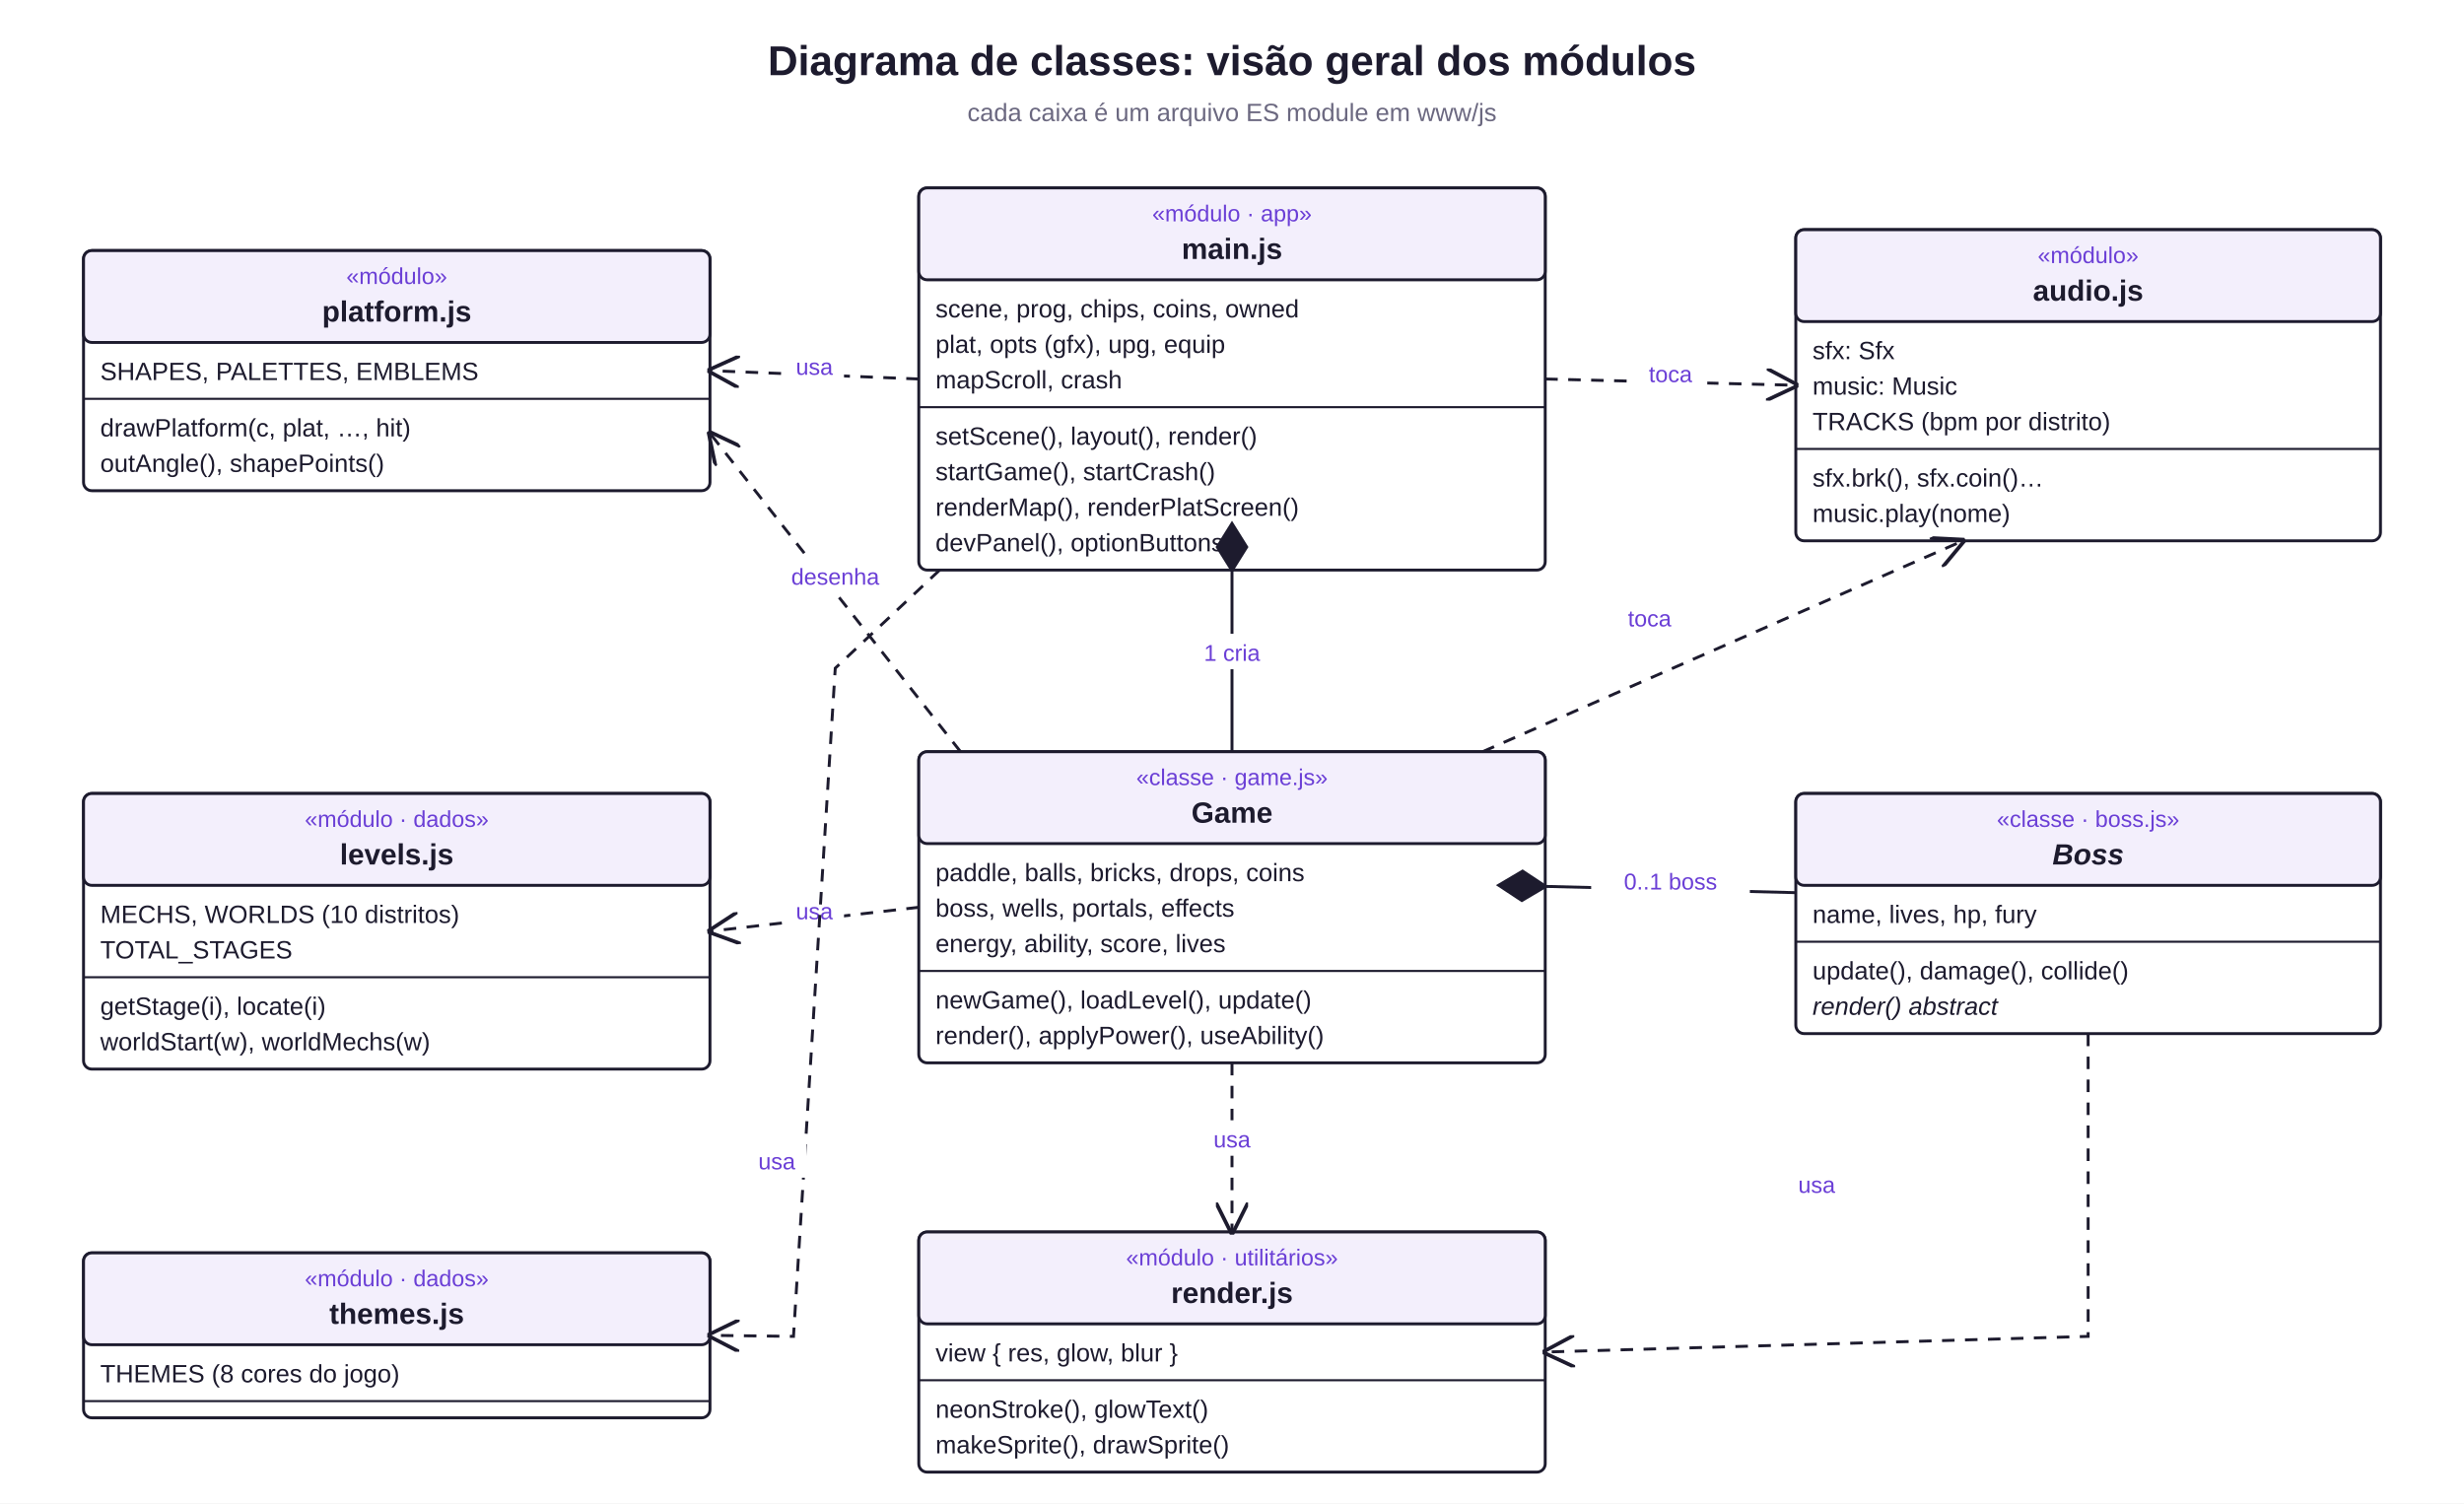
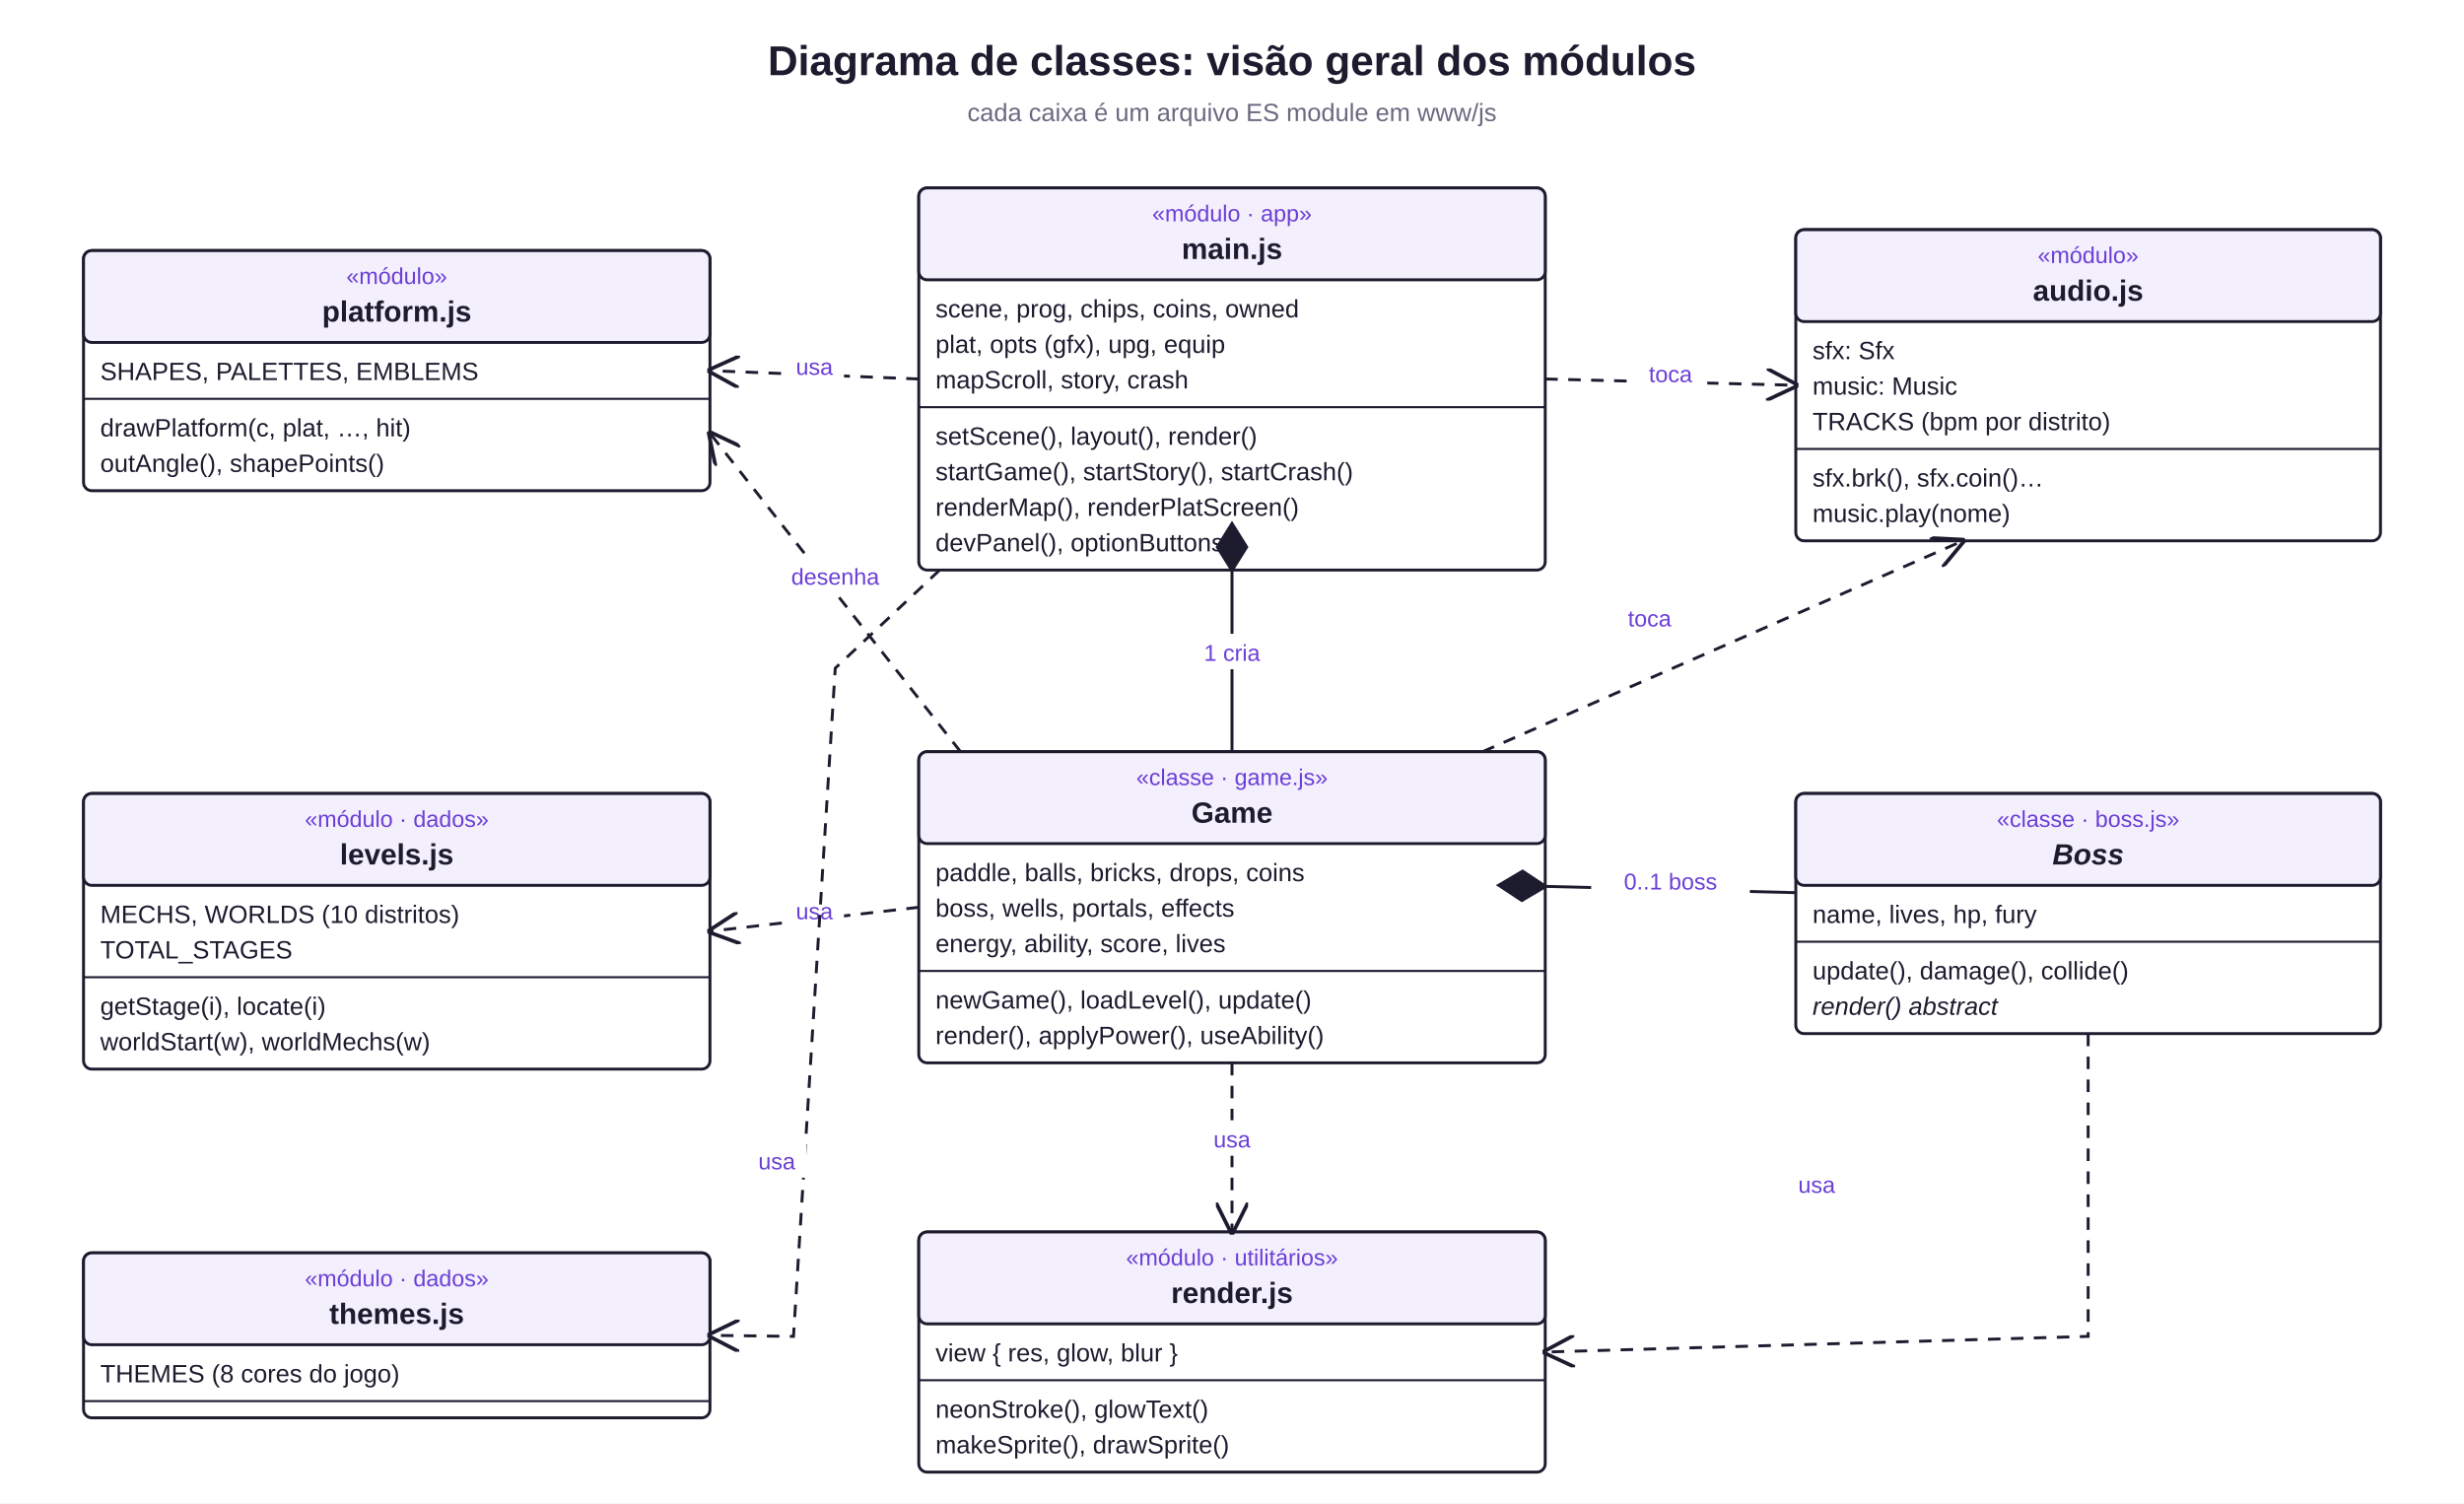
<svg xmlns="http://www.w3.org/2000/svg" width="1180" height="720" viewBox="0 0 1180 720">
  <defs>
    <marker id="tri" viewBox="0 0 12 12" refX="11" refY="6" markerWidth="14" markerHeight="14" orient="auto-start-reverse">
      <path d="M0,0 L12,6 L0,12 Z" fill="#fff" stroke="#1d1b2e" stroke-width="1.2" />
    </marker>
    <marker id="open" viewBox="0 0 12 12" refX="11" refY="6" markerWidth="11" markerHeight="11" orient="auto-start-reverse">
      <path d="M0,0 L12,6 L0,12" fill="none" stroke="#1d1b2e" stroke-width="1.4" />
    </marker>
    <marker id="dia" viewBox="0 0 16 10" refX="1" refY="5" markerWidth="18" markerHeight="12" orient="auto-start-reverse">
      <path d="M0,5 L8,0 L16,5 L8,10 Z" fill="#1d1b2e" />
    </marker>
  </defs>
  <rect width="100%" height="100%" fill="#ffffff" />
  <text x="590" y="36" font-family="Segoe UI, Arial, sans-serif" font-size="20" font-weight="700" fill="#1d1b2e" text-anchor="middle">Diagrama de classes: visão geral dos módulos</text>
  <text x="590" y="58" font-family="Segoe UI, Arial, sans-serif" font-size="12" font-weight="400" fill="#6b6880" text-anchor="middle">cada caixa é um arquivo ES module em www/js</text>
  <rect x="440" y="90" width="300" height="183" rx="4" fill="#fff" stroke="#1d1b2e" stroke-width="1.4" />
  <rect x="440" y="90" width="300" height="44" rx="4" fill="#f3effc" stroke="#1d1b2e" stroke-width="1.4" />
  <text x="590" y="106" font-family="Segoe UI, Arial, sans-serif" font-size="11" font-weight="400" fill="#6b3fd6" text-anchor="middle">«módulo · app»</text>
  <text x="590" y="124" font-family="Segoe UI, Arial, sans-serif" font-size="14" font-weight="700" fill="#1d1b2e" text-anchor="middle">main.js</text>
  <line x1="440" y1="195" x2="740" y2="195" stroke="#1d1b2e" stroke-width="1" />
  <text x="448" y="152" font-family="Segoe UI, Arial, sans-serif" font-size="12" font-weight="400" fill="#1d1b2e" text-anchor="start">scene, prog, chips, coins, owned</text>
  <text x="448" y="169" font-family="Segoe UI, Arial, sans-serif" font-size="12" font-weight="400" fill="#1d1b2e" text-anchor="start">plat, opts (gfx), upg, equip</text>
-   <text x="448" y="186" font-family="Segoe UI, Arial, sans-serif" font-size="12" font-weight="400" fill="#1d1b2e" text-anchor="start">mapScroll, crash</text>
+   <text x="448" y="186" font-family="Segoe UI, Arial, sans-serif" font-size="12" font-weight="400" fill="#1d1b2e" text-anchor="start">mapScroll, story, crash</text>
  <text x="448" y="213" font-family="Segoe UI, Arial, sans-serif" font-size="12" font-weight="400" fill="#1d1b2e" text-anchor="start">setScene(), layout(), render()</text>
-   <text x="448" y="230" font-family="Segoe UI, Arial, sans-serif" font-size="12" font-weight="400" fill="#1d1b2e" text-anchor="start">startGame(), startCrash()</text>
+   <text x="448" y="230" font-family="Segoe UI, Arial, sans-serif" font-size="12" font-weight="400" fill="#1d1b2e" text-anchor="start">startGame(), startStory(), startCrash()</text>
  <text x="448" y="247" font-family="Segoe UI, Arial, sans-serif" font-size="12" font-weight="400" fill="#1d1b2e" text-anchor="start">renderMap(), renderPlatScreen()</text>
  <text x="448" y="264" font-family="Segoe UI, Arial, sans-serif" font-size="12" font-weight="400" fill="#1d1b2e" text-anchor="start">devPanel(), optionButtons()</text>
  <rect x="440" y="360" width="300" height="149" rx="4" fill="#fff" stroke="#1d1b2e" stroke-width="1.4" />
  <rect x="440" y="360" width="300" height="44" rx="4" fill="#f3effc" stroke="#1d1b2e" stroke-width="1.4" />
  <text x="590" y="376" font-family="Segoe UI, Arial, sans-serif" font-size="11" font-weight="400" fill="#6b3fd6" text-anchor="middle">«classe · game.js»</text>
  <text x="590" y="394" font-family="Segoe UI, Arial, sans-serif" font-size="14" font-weight="700" fill="#1d1b2e" text-anchor="middle">Game</text>
  <line x1="440" y1="465" x2="740" y2="465" stroke="#1d1b2e" stroke-width="1" />
  <text x="448" y="422" font-family="Segoe UI, Arial, sans-serif" font-size="12" font-weight="400" fill="#1d1b2e" text-anchor="start">paddle, balls, bricks, drops, coins</text>
  <text x="448" y="439" font-family="Segoe UI, Arial, sans-serif" font-size="12" font-weight="400" fill="#1d1b2e" text-anchor="start">boss, wells, portals, effects</text>
  <text x="448" y="456" font-family="Segoe UI, Arial, sans-serif" font-size="12" font-weight="400" fill="#1d1b2e" text-anchor="start">energy, ability, score, lives</text>
  <text x="448" y="483" font-family="Segoe UI, Arial, sans-serif" font-size="12" font-weight="400" fill="#1d1b2e" text-anchor="start">newGame(), loadLevel(), update()</text>
  <text x="448" y="500" font-family="Segoe UI, Arial, sans-serif" font-size="12" font-weight="400" fill="#1d1b2e" text-anchor="start">render(), applyPower(), useAbility()</text>
  <rect x="860" y="380" width="280" height="115" rx="4" fill="#fff" stroke="#1d1b2e" stroke-width="1.4" />
  <rect x="860" y="380" width="280" height="44" rx="4" fill="#f3effc" stroke="#1d1b2e" stroke-width="1.4" />
  <text x="1000" y="396" font-family="Segoe UI, Arial, sans-serif" font-size="11" font-weight="400" fill="#6b3fd6" text-anchor="middle">«classe · boss.js»</text>
  <text x="1000" y="414" font-family="Segoe UI, Arial, sans-serif" font-size="14" font-weight="700" fill="#1d1b2e" text-anchor="middle" font-style="italic">Boss</text>
  <line x1="860" y1="451" x2="1140" y2="451" stroke="#1d1b2e" stroke-width="1" />
  <text x="868" y="442" font-family="Segoe UI, Arial, sans-serif" font-size="12" font-weight="400" fill="#1d1b2e" text-anchor="start">name, lives, hp, fury</text>
  <text x="868" y="469" font-family="Segoe UI, Arial, sans-serif" font-size="12" font-weight="400" fill="#1d1b2e" text-anchor="start">update(), damage(), collide()</text>
  <text x="868" y="486" font-family="Segoe UI, Arial, sans-serif" font-size="12" font-weight="400" fill="#1d1b2e" text-anchor="start" font-style="italic">render()  abstract</text>
  <rect x="40" y="380" width="300" height="132" rx="4" fill="#fff" stroke="#1d1b2e" stroke-width="1.4" />
  <rect x="40" y="380" width="300" height="44" rx="4" fill="#f3effc" stroke="#1d1b2e" stroke-width="1.4" />
  <text x="190" y="396" font-family="Segoe UI, Arial, sans-serif" font-size="11" font-weight="400" fill="#6b3fd6" text-anchor="middle">«módulo · dados»</text>
  <text x="190" y="414" font-family="Segoe UI, Arial, sans-serif" font-size="14" font-weight="700" fill="#1d1b2e" text-anchor="middle">levels.js</text>
  <line x1="40" y1="468" x2="340" y2="468" stroke="#1d1b2e" stroke-width="1" />
  <text x="48" y="442" font-family="Segoe UI, Arial, sans-serif" font-size="12" font-weight="400" fill="#1d1b2e" text-anchor="start">MECHS, WORLDS (10 distritos)</text>
  <text x="48" y="459" font-family="Segoe UI, Arial, sans-serif" font-size="12" font-weight="400" fill="#1d1b2e" text-anchor="start">TOTAL_STAGES</text>
  <text x="48" y="486" font-family="Segoe UI, Arial, sans-serif" font-size="12" font-weight="400" fill="#1d1b2e" text-anchor="start">getStage(i), locate(i)</text>
  <text x="48" y="503" font-family="Segoe UI, Arial, sans-serif" font-size="12" font-weight="400" fill="#1d1b2e" text-anchor="start">worldStart(w), worldMechs(w)</text>
  <rect x="40" y="120" width="300" height="115" rx="4" fill="#fff" stroke="#1d1b2e" stroke-width="1.4" />
  <rect x="40" y="120" width="300" height="44" rx="4" fill="#f3effc" stroke="#1d1b2e" stroke-width="1.4" />
  <text x="190" y="136" font-family="Segoe UI, Arial, sans-serif" font-size="11" font-weight="400" fill="#6b3fd6" text-anchor="middle">«módulo»</text>
  <text x="190" y="154" font-family="Segoe UI, Arial, sans-serif" font-size="14" font-weight="700" fill="#1d1b2e" text-anchor="middle">platform.js</text>
  <line x1="40" y1="191" x2="340" y2="191" stroke="#1d1b2e" stroke-width="1" />
  <text x="48" y="182" font-family="Segoe UI, Arial, sans-serif" font-size="12" font-weight="400" fill="#1d1b2e" text-anchor="start">SHAPES, PALETTES, EMBLEMS</text>
  <text x="48" y="209" font-family="Segoe UI, Arial, sans-serif" font-size="12" font-weight="400" fill="#1d1b2e" text-anchor="start">drawPlatform(c, plat, …, hit)</text>
  <text x="48" y="226" font-family="Segoe UI, Arial, sans-serif" font-size="12" font-weight="400" fill="#1d1b2e" text-anchor="start">outAngle(), shapePoints()</text>
  <rect x="860" y="110" width="280" height="149" rx="4" fill="#fff" stroke="#1d1b2e" stroke-width="1.4" />
  <rect x="860" y="110" width="280" height="44" rx="4" fill="#f3effc" stroke="#1d1b2e" stroke-width="1.4" />
  <text x="1000" y="126" font-family="Segoe UI, Arial, sans-serif" font-size="11" font-weight="400" fill="#6b3fd6" text-anchor="middle">«módulo»</text>
  <text x="1000" y="144" font-family="Segoe UI, Arial, sans-serif" font-size="14" font-weight="700" fill="#1d1b2e" text-anchor="middle">audio.js</text>
  <line x1="860" y1="215" x2="1140" y2="215" stroke="#1d1b2e" stroke-width="1" />
  <text x="868" y="172" font-family="Segoe UI, Arial, sans-serif" font-size="12" font-weight="400" fill="#1d1b2e" text-anchor="start">sfx: Sfx</text>
  <text x="868" y="189" font-family="Segoe UI, Arial, sans-serif" font-size="12" font-weight="400" fill="#1d1b2e" text-anchor="start">music: Music</text>
  <text x="868" y="206" font-family="Segoe UI, Arial, sans-serif" font-size="12" font-weight="400" fill="#1d1b2e" text-anchor="start">TRACKS (bpm por distrito)</text>
  <text x="868" y="233" font-family="Segoe UI, Arial, sans-serif" font-size="12" font-weight="400" fill="#1d1b2e" text-anchor="start">sfx.brk(), sfx.coin()…</text>
  <text x="868" y="250" font-family="Segoe UI, Arial, sans-serif" font-size="12" font-weight="400" fill="#1d1b2e" text-anchor="start">music.play(nome)</text>
  <rect x="440" y="590" width="300" height="115" rx="4" fill="#fff" stroke="#1d1b2e" stroke-width="1.4" />
  <rect x="440" y="590" width="300" height="44" rx="4" fill="#f3effc" stroke="#1d1b2e" stroke-width="1.4" />
  <text x="590" y="606" font-family="Segoe UI, Arial, sans-serif" font-size="11" font-weight="400" fill="#6b3fd6" text-anchor="middle">«módulo · utilitários»</text>
  <text x="590" y="624" font-family="Segoe UI, Arial, sans-serif" font-size="14" font-weight="700" fill="#1d1b2e" text-anchor="middle">render.js</text>
  <line x1="440" y1="661" x2="740" y2="661" stroke="#1d1b2e" stroke-width="1" />
  <text x="448" y="652" font-family="Segoe UI, Arial, sans-serif" font-size="12" font-weight="400" fill="#1d1b2e" text-anchor="start">view { res, glow, blur }</text>
  <text x="448" y="679" font-family="Segoe UI, Arial, sans-serif" font-size="12" font-weight="400" fill="#1d1b2e" text-anchor="start">neonStroke(), glowText()</text>
  <text x="448" y="696" font-family="Segoe UI, Arial, sans-serif" font-size="12" font-weight="400" fill="#1d1b2e" text-anchor="start">makeSprite(), drawSprite()</text>
  <rect x="40" y="600" width="300" height="79" rx="4" fill="#fff" stroke="#1d1b2e" stroke-width="1.4" />
  <rect x="40" y="600" width="300" height="44" rx="4" fill="#f3effc" stroke="#1d1b2e" stroke-width="1.4" />
  <text x="190" y="616" font-family="Segoe UI, Arial, sans-serif" font-size="11" font-weight="400" fill="#6b3fd6" text-anchor="middle">«módulo · dados»</text>
  <text x="190" y="634" font-family="Segoe UI, Arial, sans-serif" font-size="14" font-weight="700" fill="#1d1b2e" text-anchor="middle">themes.js</text>
  <line x1="40" y1="671" x2="340" y2="671" stroke="#1d1b2e" stroke-width="1" />
  <text x="48" y="662" font-family="Segoe UI, Arial, sans-serif" font-size="12" font-weight="400" fill="#1d1b2e" text-anchor="start">THEMES (8 cores do jogo)</text>
  <path d="M590,273 L590,360" fill="none" stroke="#1d1b2e" stroke-width="1.4" marker-start="url(#dia)" />
  <rect x="562.2" y="303.5" width="55.6" height="17" fill="#fff" />
  <text x="590" y="316.5" font-family="Segoe UI, Arial, sans-serif" font-size="11" font-weight="400" fill="#6b3fd6" text-anchor="middle">1  cria</text>
  <path d="M740,424.5 L860,427.5" fill="none" stroke="#1d1b2e" stroke-width="1.4" marker-start="url(#dia)" />
  <rect x="762" y="413" width="76" height="17" fill="#fff" />
  <text x="800" y="426" font-family="Segoe UI, Arial, sans-serif" font-size="11" font-weight="400" fill="#6b3fd6" text-anchor="middle">0..1  boss</text>
  <path d="M440,434.5 L340,446" fill="none" stroke="#1d1b2e" stroke-width="1.4" stroke-dasharray="6 5" marker-end="url(#open)" />
  <rect x="375.8" y="427.25" width="28.4" height="17" fill="#fff" />
  <text x="390" y="440.25" font-family="Segoe UI, Arial, sans-serif" font-size="11" font-weight="400" fill="#6b3fd6" text-anchor="middle">usa</text>
  <path d="M440,181.5 L340,177.5" fill="none" stroke="#1d1b2e" stroke-width="1.4" stroke-dasharray="6 5" marker-end="url(#open)" />
  <rect x="375.8" y="166.5" width="28.4" height="17" fill="#fff" />
  <text x="390" y="179.5" font-family="Segoe UI, Arial, sans-serif" font-size="11" font-weight="400" fill="#6b3fd6" text-anchor="middle">usa</text>
  <path d="M460,360 L340,207.5" fill="none" stroke="#1d1b2e" stroke-width="1.4" stroke-dasharray="6 5" marker-end="url(#open)" />
  <rect x="372.2" y="267" width="55.6" height="17" fill="#fff" />
  <text x="400" y="280" font-family="Segoe UI, Arial, sans-serif" font-size="11" font-weight="400" fill="#6b3fd6" text-anchor="middle">desenha</text>
  <path d="M740,181.5 L860,184.5" fill="none" stroke="#1d1b2e" stroke-width="1.4" stroke-dasharray="6 5" marker-end="url(#open)" />
  <rect x="782.4" y="170" width="35.2" height="17" fill="#fff" />
  <text x="800" y="183" font-family="Segoe UI, Arial, sans-serif" font-size="11" font-weight="400" fill="#6b3fd6" text-anchor="middle">toca</text>
  <path d="M710,360 L940,259" fill="none" stroke="#1d1b2e" stroke-width="1.4" stroke-dasharray="6 5" marker-end="url(#open)" />
  <rect x="772.4" y="287" width="35.2" height="17" fill="#fff" />
  <text x="790" y="300" font-family="Segoe UI, Arial, sans-serif" font-size="11" font-weight="400" fill="#6b3fd6" text-anchor="middle">toca</text>
  <path d="M590,509 L590,590" fill="none" stroke="#1d1b2e" stroke-width="1.4" stroke-dasharray="6 5" marker-end="url(#open)" />
  <rect x="575.8" y="536.5" width="28.4" height="17" fill="#fff" />
  <text x="590" y="549.5" font-family="Segoe UI, Arial, sans-serif" font-size="11" font-weight="400" fill="#6b3fd6" text-anchor="middle">usa</text>
  <path d="M450,273 L400,320 L380,640 L340,639.5" fill="none" stroke="#1d1b2e" stroke-width="1.4" stroke-dasharray="6 5" marker-end="url(#open)" />
  <rect x="357.8" y="547" width="28.4" height="17" fill="#fff" />
  <text x="372" y="560" font-family="Segoe UI, Arial, sans-serif" font-size="11" font-weight="400" fill="#6b3fd6" text-anchor="middle">usa</text>
  <path d="M1000,495 L1000,640 L740,647.5" fill="none" stroke="#1d1b2e" stroke-width="1.4" stroke-dasharray="6 5" marker-end="url(#open)" />
  <rect x="855.8" y="558.25" width="28.4" height="17" fill="#fff" />
  <text x="870" y="571.25" font-family="Segoe UI, Arial, sans-serif" font-size="11" font-weight="400" fill="#6b3fd6" text-anchor="middle">usa</text>
</svg>
